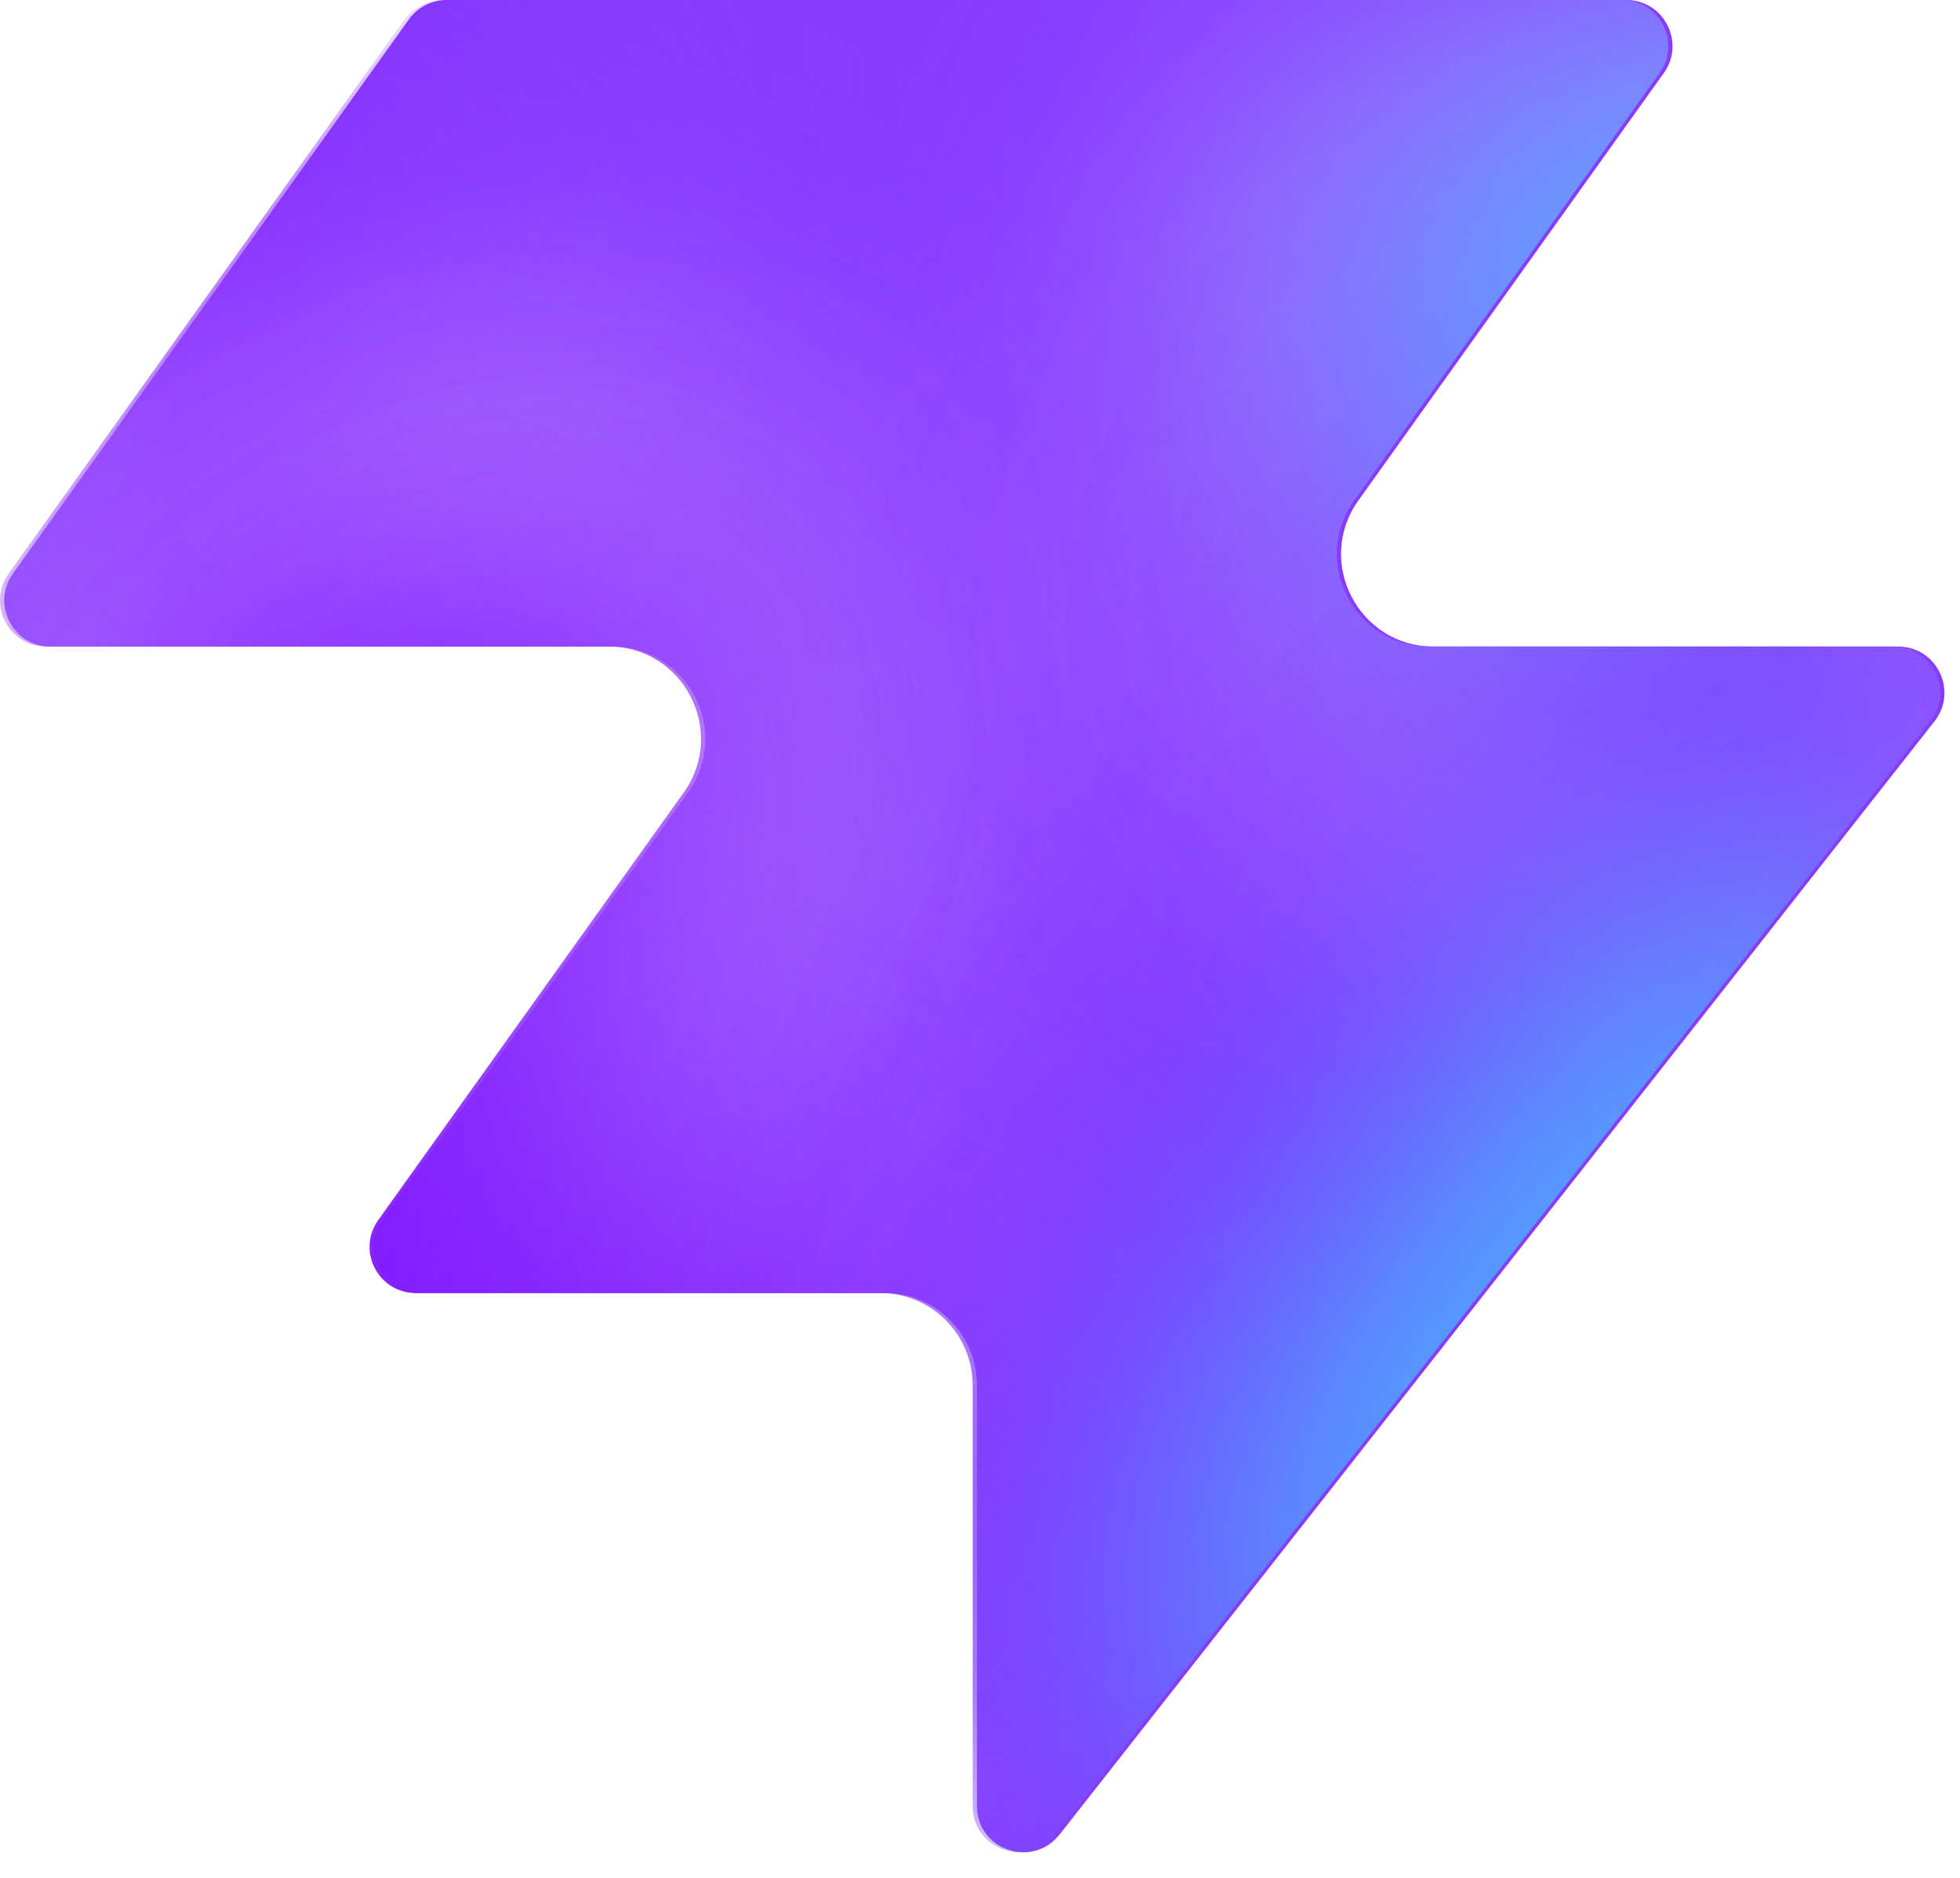
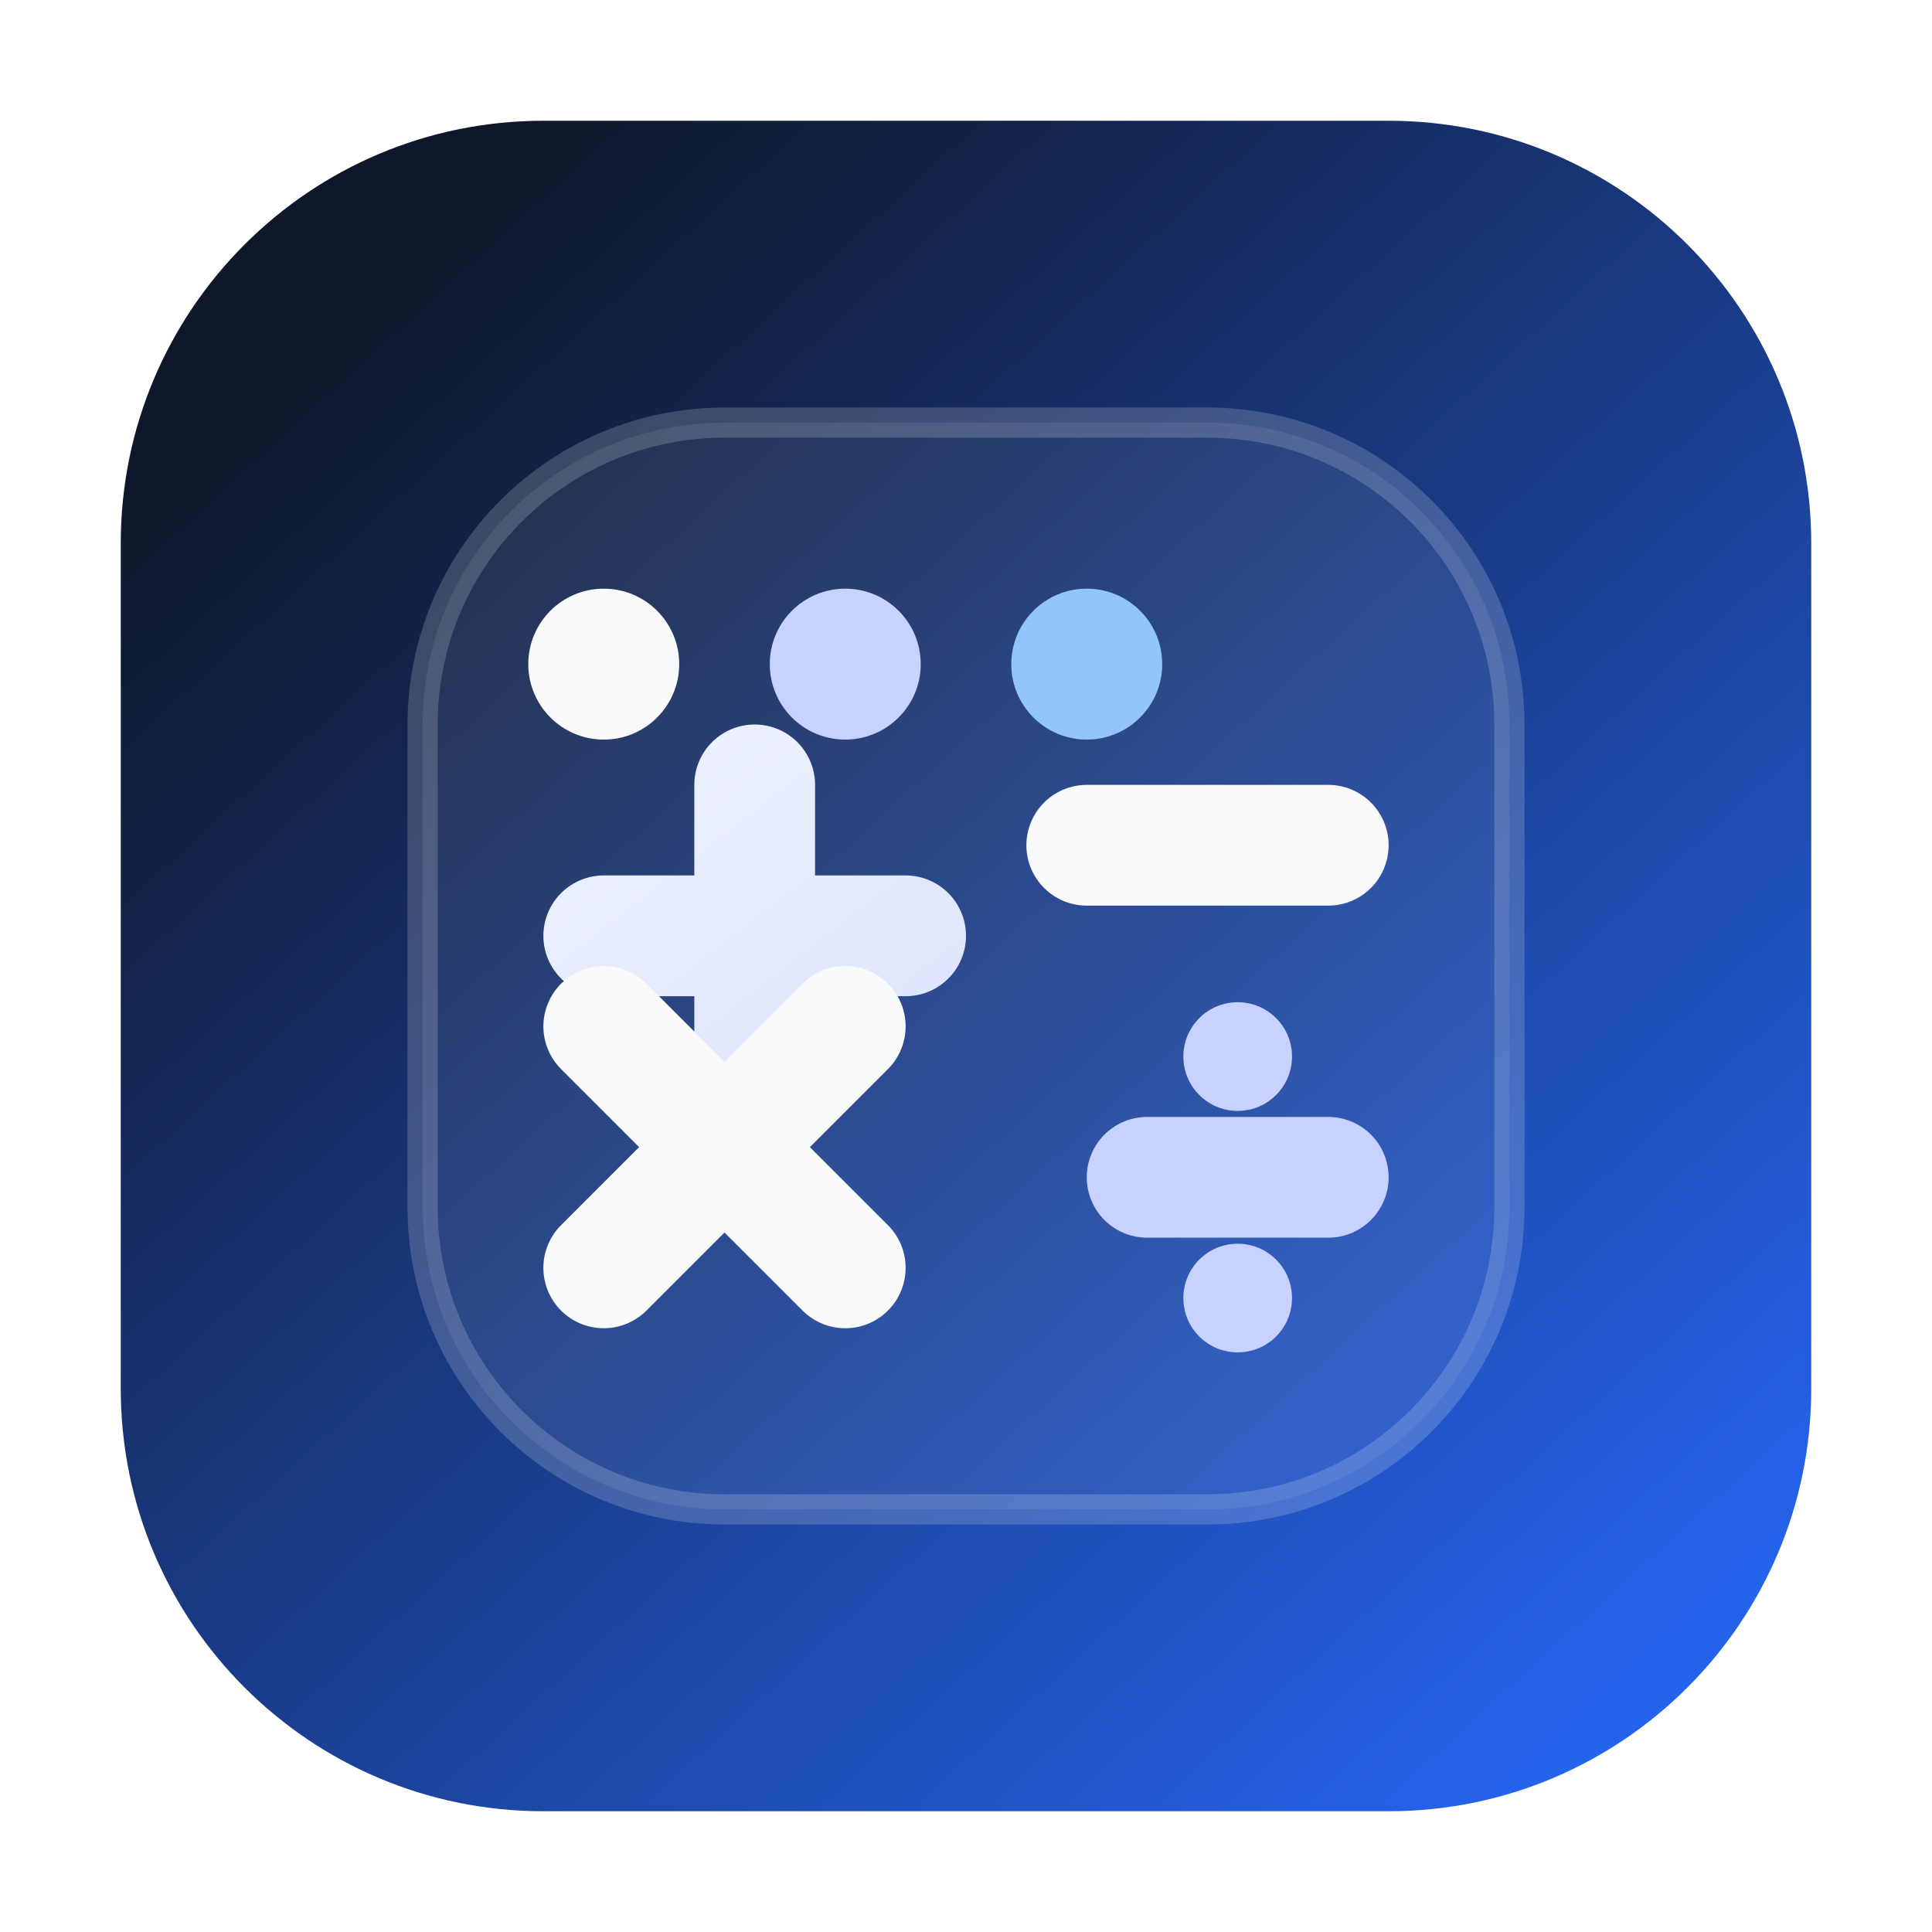
- <svg xmlns="http://www.w3.org/2000/svg" width="48" height="46" fill="none" viewBox="0 0 48 46">
-   <path fill="#863bff" d="M25.946 44.938c-.664.845-2.021.375-2.021-.698V33.937a2.26 2.26 0 0 0-2.262-2.262H10.287c-.92 0-1.456-1.04-.92-1.788l7.48-10.471c1.07-1.497 0-3.578-1.842-3.578H1.237c-.92 0-1.456-1.04-.92-1.788L10.013.474c.214-.297.556-.474.92-.474h28.894c.92 0 1.456 1.04.92 1.788l-7.48 10.471c-1.07 1.498 0 3.579 1.842 3.579h11.377c.943 0 1.473 1.088.89 1.83L25.947 44.94z" style="fill:#863bff;fill:color(display-p3 .525 .23 1);fill-opacity:1" />
-   <mask id="a" width="48" height="46" x="0" y="0" maskUnits="userSpaceOnUse" style="mask-type:alpha">
-     <path fill="#000" d="M25.842 44.938c-.664.844-2.021.375-2.021-.698V33.937a2.26 2.26 0 0 0-2.262-2.262H10.183c-.92 0-1.456-1.04-.92-1.788l7.48-10.471c1.07-1.498 0-3.579-1.842-3.579H1.133c-.92 0-1.456-1.04-.92-1.787L9.91.473c.214-.297.556-.474.92-.474h28.894c.92 0 1.456 1.04.92 1.788l-7.48 10.471c-1.07 1.498 0 3.578 1.842 3.578h11.377c.943 0 1.473 1.088.89 1.832L25.843 44.94z" style="fill:#000;fill-opacity:1" />
-   </mask>
-   <g mask="url(#a)">
-     <g filter="url(#b)">
-       <ellipse cx="5.508" cy="14.704" fill="#ede6ff" rx="5.508" ry="14.704" style="fill:#ede6ff;fill:color(display-p3 .927 .903 1);fill-opacity:1" transform="matrix(.00324 1 1 -.00324 -4.47 31.516)" />
-     </g>
-     <g filter="url(#c)">
-       <ellipse cx="10.399" cy="29.851" fill="#ede6ff" rx="10.399" ry="29.851" style="fill:#ede6ff;fill:color(display-p3 .927 .903 1);fill-opacity:1" transform="matrix(.00324 1 1 -.00324 -39.328 7.883)" />
-     </g>
-     <g filter="url(#d)">
-       <ellipse cx="5.508" cy="30.487" fill="#7e14ff" rx="5.508" ry="30.487" style="fill:#7e14ff;fill:color(display-p3 .492 .077 1);fill-opacity:1" transform="rotate(89.814 -25.913 -14.639)scale(1 -1)" />
-     </g>
-     <g filter="url(#e)">
-       <ellipse cx="5.508" cy="30.599" fill="#7e14ff" rx="5.508" ry="30.599" style="fill:#7e14ff;fill:color(display-p3 .492 .077 1);fill-opacity:1" transform="rotate(89.814 -32.644 -3.334)scale(1 -1)" />
-     </g>
-     <g filter="url(#f)">
-       <ellipse cx="5.508" cy="30.599" fill="#7e14ff" rx="5.508" ry="30.599" style="fill:#7e14ff;fill:color(display-p3 .492 .077 1);fill-opacity:1" transform="matrix(.00324 1 1 -.00324 -34.34 30.47)" />
-     </g>
-     <g filter="url(#g)">
-       <ellipse cx="14.072" cy="22.078" fill="#ede6ff" rx="14.072" ry="22.078" style="fill:#ede6ff;fill:color(display-p3 .927 .903 1);fill-opacity:1" transform="rotate(93.35 24.506 48.493)scale(-1 1)" />
-     </g>
-     <g filter="url(#h)">
-       <ellipse cx="3.47" cy="21.501" fill="#7e14ff" rx="3.47" ry="21.501" style="fill:#7e14ff;fill:color(display-p3 .492 .077 1);fill-opacity:1" transform="rotate(89.009 28.708 47.59)scale(-1 1)" />
-     </g>
-     <g filter="url(#i)">
-       <ellipse cx="3.47" cy="21.501" fill="#7e14ff" rx="3.47" ry="21.501" style="fill:#7e14ff;fill:color(display-p3 .492 .077 1);fill-opacity:1" transform="rotate(89.009 28.708 47.59)scale(-1 1)" />
-     </g>
-     <g filter="url(#j)">
-       <ellipse cx=".387" cy="8.972" fill="#7e14ff" rx="4.407" ry="29.108" style="fill:#7e14ff;fill:color(display-p3 .492 .077 1);fill-opacity:1" transform="rotate(39.51 .387 8.972)" />
-     </g>
-     <g filter="url(#k)">
-       <ellipse cx="47.523" cy="-6.092" fill="#7e14ff" rx="4.407" ry="29.108" style="fill:#7e14ff;fill:color(display-p3 .492 .077 1);fill-opacity:1" transform="rotate(37.892 47.523 -6.092)" />
-     </g>
-     <g filter="url(#l)">
-       <ellipse cx="41.412" cy="6.333" fill="#47bfff" rx="5.971" ry="9.665" style="fill:#47bfff;fill:color(display-p3 .28 .748 1);fill-opacity:1" transform="rotate(37.892 41.412 6.333)" />
-     </g>
-     <g filter="url(#m)">
-       <ellipse cx="-1.879" cy="38.332" fill="#7e14ff" rx="4.407" ry="29.108" style="fill:#7e14ff;fill:color(display-p3 .492 .077 1);fill-opacity:1" transform="rotate(37.892 -1.88 38.332)" />
-     </g>
-     <g filter="url(#n)">
-       <ellipse cx="-1.879" cy="38.332" fill="#7e14ff" rx="4.407" ry="29.108" style="fill:#7e14ff;fill:color(display-p3 .492 .077 1);fill-opacity:1" transform="rotate(37.892 -1.88 38.332)" />
-     </g>
-     <g filter="url(#o)">
-       <ellipse cx="35.651" cy="29.907" fill="#7e14ff" rx="4.407" ry="29.108" style="fill:#7e14ff;fill:color(display-p3 .492 .077 1);fill-opacity:1" transform="rotate(37.892 35.651 29.907)" />
-     </g>
-     <g filter="url(#p)">
-       <ellipse cx="38.418" cy="32.4" fill="#47bfff" rx="5.971" ry="15.297" style="fill:#47bfff;fill:color(display-p3 .28 .748 1);fill-opacity:1" transform="rotate(37.892 38.418 32.4)" />
-     </g>
-   </g>
+ <svg xmlns="http://www.w3.org/2000/svg" width="64" height="64" viewBox="0 0 64 64" fill="none">
  <defs>
-     <filter id="b" width="60.045" height="41.654" x="-19.77" y="16.149" color-interpolation-filters="sRGB" filterUnits="userSpaceOnUse">
-       <feFlood flood-opacity="0" result="BackgroundImageFix" />
-       <feBlend in="SourceGraphic" in2="BackgroundImageFix" result="shape" />
-       <feGaussianBlur result="effect1_foregroundBlur_2002_17158" stdDeviation="7.659" />
-     </filter>
-     <filter id="c" width="90.34" height="51.437" x="-54.613" y="-7.533" color-interpolation-filters="sRGB" filterUnits="userSpaceOnUse">
-       <feFlood flood-opacity="0" result="BackgroundImageFix" />
-       <feBlend in="SourceGraphic" in2="BackgroundImageFix" result="shape" />
-       <feGaussianBlur result="effect1_foregroundBlur_2002_17158" stdDeviation="7.659" />
-     </filter>
-     <filter id="d" width="79.355" height="29.4" x="-49.64" y="2.03" color-interpolation-filters="sRGB" filterUnits="userSpaceOnUse">
-       <feFlood flood-opacity="0" result="BackgroundImageFix" />
-       <feBlend in="SourceGraphic" in2="BackgroundImageFix" result="shape" />
-       <feGaussianBlur result="effect1_foregroundBlur_2002_17158" stdDeviation="4.596" />
-     </filter>
-     <filter id="e" width="79.579" height="29.4" x="-45.045" y="20.029" color-interpolation-filters="sRGB" filterUnits="userSpaceOnUse">
-       <feFlood flood-opacity="0" result="BackgroundImageFix" />
-       <feBlend in="SourceGraphic" in2="BackgroundImageFix" result="shape" />
-       <feGaussianBlur result="effect1_foregroundBlur_2002_17158" stdDeviation="4.596" />
-     </filter>
-     <filter id="f" width="79.579" height="29.4" x="-43.513" y="21.178" color-interpolation-filters="sRGB" filterUnits="userSpaceOnUse">
-       <feFlood flood-opacity="0" result="BackgroundImageFix" />
-       <feBlend in="SourceGraphic" in2="BackgroundImageFix" result="shape" />
-       <feGaussianBlur result="effect1_foregroundBlur_2002_17158" stdDeviation="4.596" />
-     </filter>
-     <filter id="g" width="74.749" height="58.852" x="15.756" y="-17.901" color-interpolation-filters="sRGB" filterUnits="userSpaceOnUse">
-       <feFlood flood-opacity="0" result="BackgroundImageFix" />
-       <feBlend in="SourceGraphic" in2="BackgroundImageFix" result="shape" />
-       <feGaussianBlur result="effect1_foregroundBlur_2002_17158" stdDeviation="7.659" />
-     </filter>
-     <filter id="h" width="61.377" height="25.362" x="23.548" y="2.284" color-interpolation-filters="sRGB" filterUnits="userSpaceOnUse">
-       <feFlood flood-opacity="0" result="BackgroundImageFix" />
-       <feBlend in="SourceGraphic" in2="BackgroundImageFix" result="shape" />
-       <feGaussianBlur result="effect1_foregroundBlur_2002_17158" stdDeviation="4.596" />
-     </filter>
-     <filter id="i" width="61.377" height="25.362" x="23.548" y="2.284" color-interpolation-filters="sRGB" filterUnits="userSpaceOnUse">
-       <feFlood flood-opacity="0" result="BackgroundImageFix" />
-       <feBlend in="SourceGraphic" in2="BackgroundImageFix" result="shape" />
-       <feGaussianBlur result="effect1_foregroundBlur_2002_17158" stdDeviation="4.596" />
-     </filter>
-     <filter id="j" width="56.045" height="63.649" x="-27.636" y="-22.853" color-interpolation-filters="sRGB" filterUnits="userSpaceOnUse">
-       <feFlood flood-opacity="0" result="BackgroundImageFix" />
-       <feBlend in="SourceGraphic" in2="BackgroundImageFix" result="shape" />
-       <feGaussianBlur result="effect1_foregroundBlur_2002_17158" stdDeviation="4.596" />
-     </filter>
-     <filter id="k" width="54.814" height="64.646" x="20.116" y="-38.415" color-interpolation-filters="sRGB" filterUnits="userSpaceOnUse">
-       <feFlood flood-opacity="0" result="BackgroundImageFix" />
-       <feBlend in="SourceGraphic" in2="BackgroundImageFix" result="shape" />
-       <feGaussianBlur result="effect1_foregroundBlur_2002_17158" stdDeviation="4.596" />
-     </filter>
-     <filter id="l" width="33.541" height="35.313" x="24.641" y="-11.323" color-interpolation-filters="sRGB" filterUnits="userSpaceOnUse">
-       <feFlood flood-opacity="0" result="BackgroundImageFix" />
-       <feBlend in="SourceGraphic" in2="BackgroundImageFix" result="shape" />
-       <feGaussianBlur result="effect1_foregroundBlur_2002_17158" stdDeviation="4.596" />
-     </filter>
-     <filter id="m" width="54.814" height="64.646" x="-29.286" y="6.009" color-interpolation-filters="sRGB" filterUnits="userSpaceOnUse">
-       <feFlood flood-opacity="0" result="BackgroundImageFix" />
-       <feBlend in="SourceGraphic" in2="BackgroundImageFix" result="shape" />
-       <feGaussianBlur result="effect1_foregroundBlur_2002_17158" stdDeviation="4.596" />
-     </filter>
-     <filter id="n" width="54.814" height="64.646" x="-29.286" y="6.009" color-interpolation-filters="sRGB" filterUnits="userSpaceOnUse">
-       <feFlood flood-opacity="0" result="BackgroundImageFix" />
-       <feBlend in="SourceGraphic" in2="BackgroundImageFix" result="shape" />
-       <feGaussianBlur result="effect1_foregroundBlur_2002_17158" stdDeviation="4.596" />
-     </filter>
-     <filter id="o" width="54.814" height="64.646" x="8.244" y="-2.416" color-interpolation-filters="sRGB" filterUnits="userSpaceOnUse">
-       <feFlood flood-opacity="0" result="BackgroundImageFix" />
-       <feBlend in="SourceGraphic" in2="BackgroundImageFix" result="shape" />
-       <feGaussianBlur result="effect1_foregroundBlur_2002_17158" stdDeviation="4.596" />
-     </filter>
-     <filter id="p" width="39.409" height="43.623" x="18.713" y="10.588" color-interpolation-filters="sRGB" filterUnits="userSpaceOnUse">
-       <feFlood flood-opacity="0" result="BackgroundImageFix" />
-       <feBlend in="SourceGraphic" in2="BackgroundImageFix" result="shape" />
-       <feGaussianBlur result="effect1_foregroundBlur_2002_17158" stdDeviation="4.596" />
-     </filter>
+     <linearGradient id="bg" x1="12" y1="10" x2="54" y2="56" gradientUnits="userSpaceOnUse">
+       <stop offset="0" stop-color="#0f172a" />
+       <stop offset="1" stop-color="#2563eb" />
+     </linearGradient>
+     <linearGradient id="accent" x1="18" y1="14" x2="46" y2="50" gradientUnits="userSpaceOnUse">
+       <stop offset="0" stop-color="#f8fafc" />
+       <stop offset="1" stop-color="#c7d2fe" />
+     </linearGradient>
  </defs>
+   <rect x="4" y="4" width="56" height="56" rx="14" fill="url(#bg)" />
+   <rect x="14" y="14" width="36" height="36" rx="10" fill="#ffffff14" stroke="#ffffff2e" />
+   <circle cx="20" cy="22" r="2.5" fill="#f8fafc" />
+   <circle cx="28" cy="22" r="2.5" fill="#c7d2fe" />
+   <circle cx="36" cy="22" r="2.5" fill="#93c5fd" />
+   <path d="M20 31h10" stroke="url(#accent)" stroke-linecap="round" stroke-width="4" />
+   <path d="M25 26v10" stroke="url(#accent)" stroke-linecap="round" stroke-width="4" />
+   <path d="M36 28h8" stroke="#f8fafc" stroke-linecap="round" stroke-width="4" />
+   <path d="M20 42l8-8" stroke="#f8fafc" stroke-linecap="round" stroke-width="4" />
+   <path d="M28 42l-8-8" stroke="#f8fafc" stroke-linecap="round" stroke-width="4" />
+   <path d="M38 39h6" stroke="#c7d2fe" stroke-linecap="round" stroke-width="4" />
+   <circle cx="41" cy="35" r="1.8" fill="#c7d2fe" />
+   <circle cx="41" cy="43" r="1.8" fill="#c7d2fe" />
</svg>
